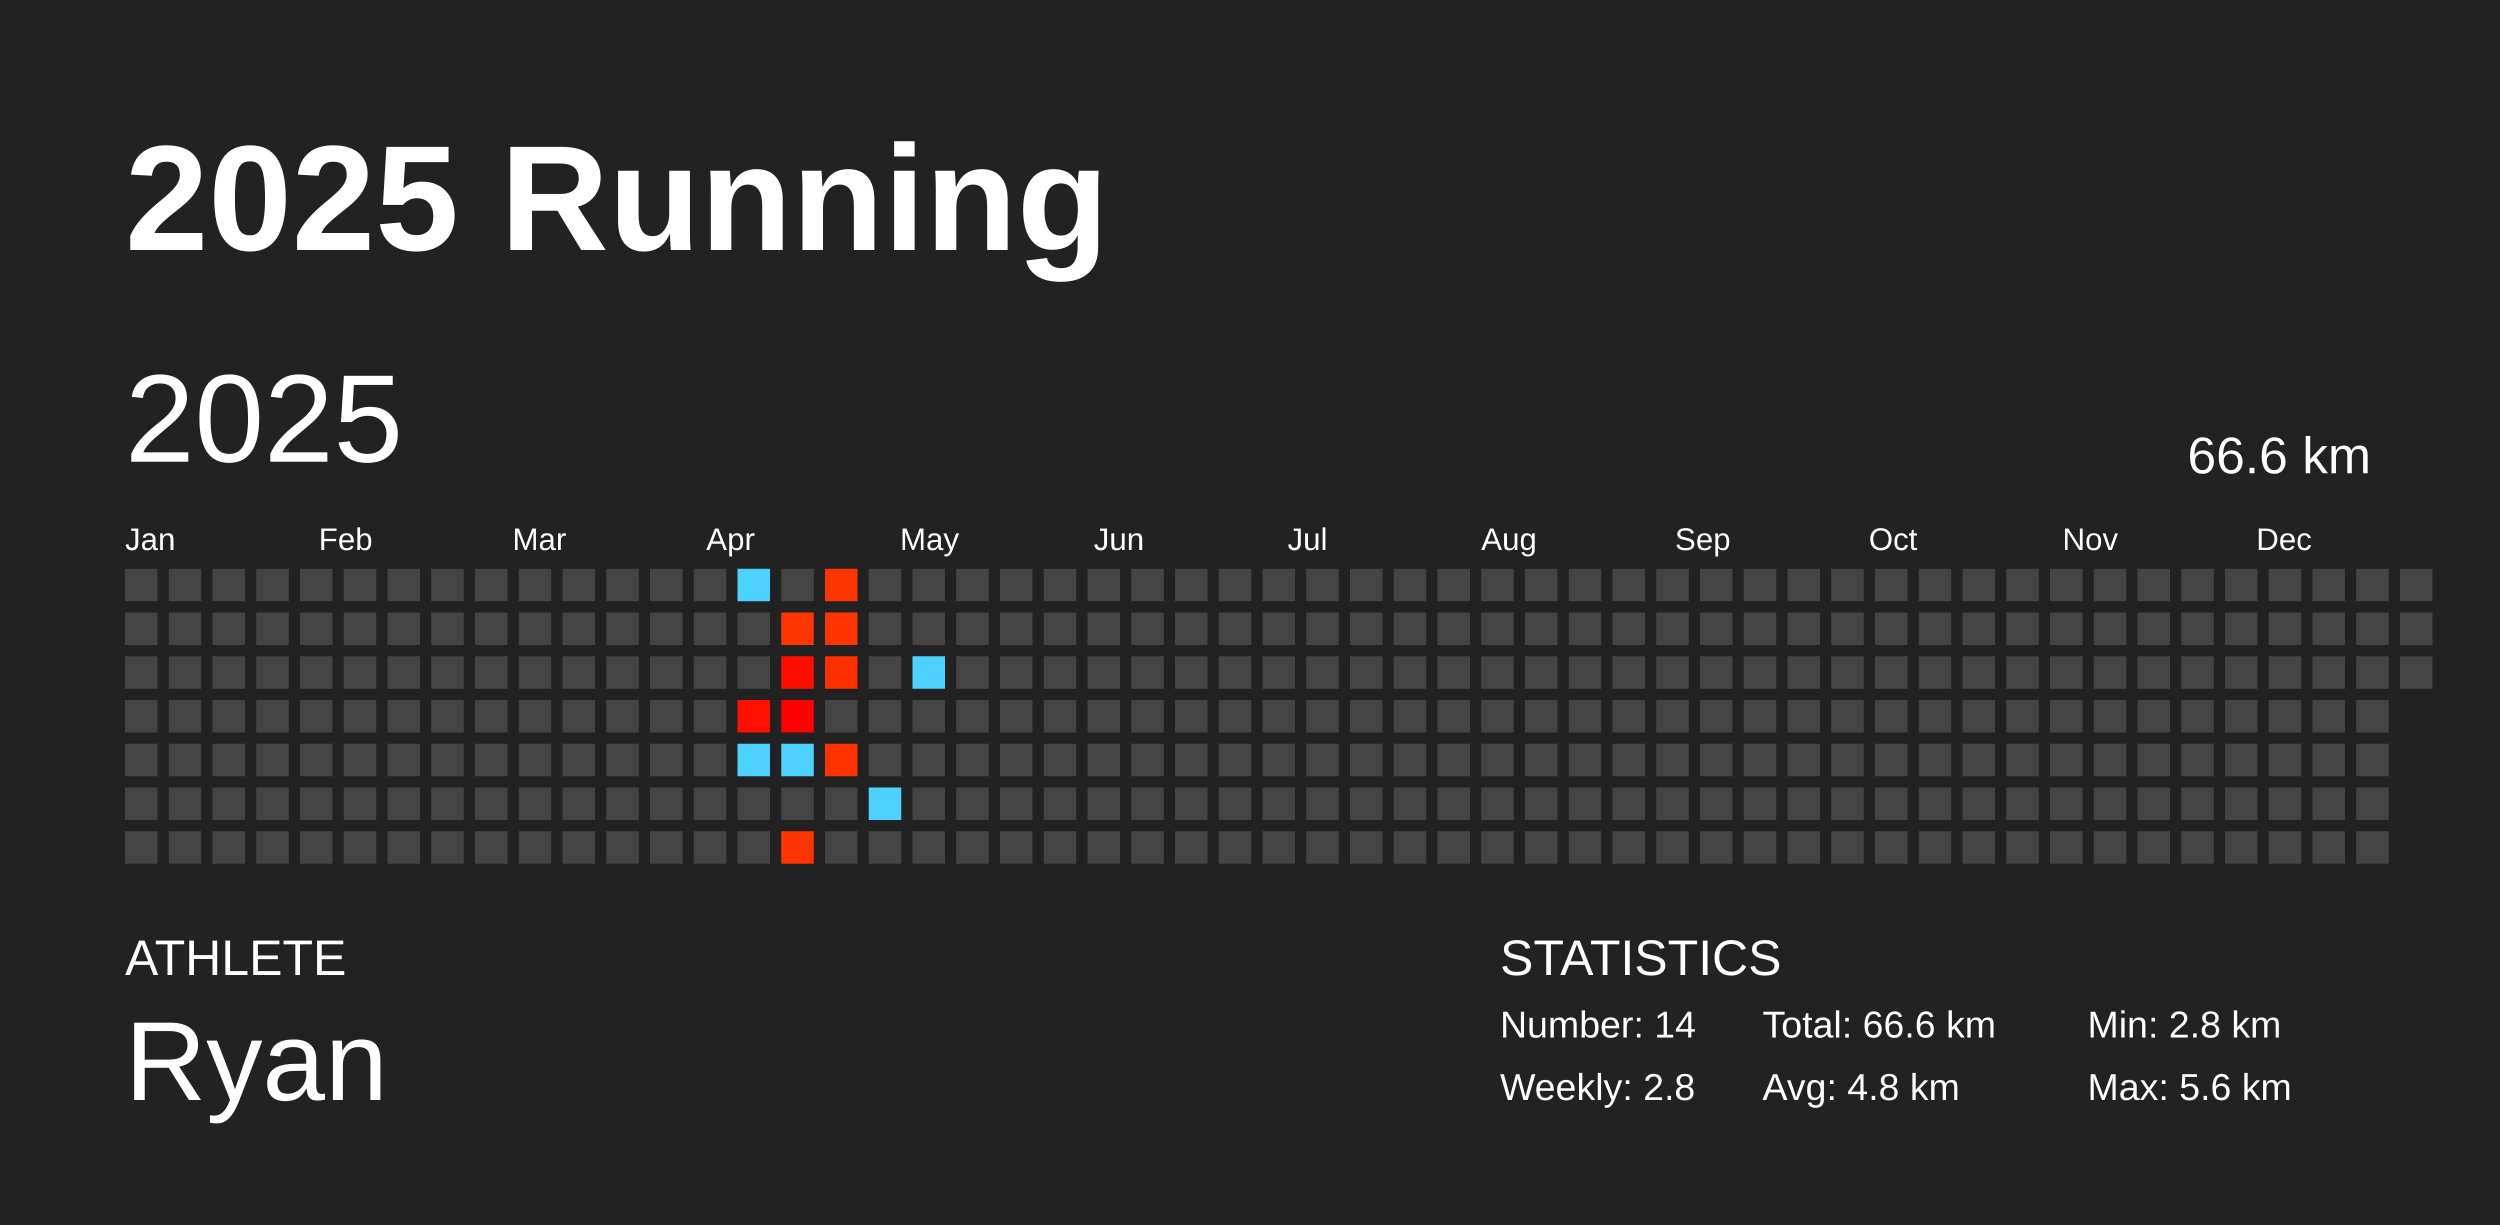
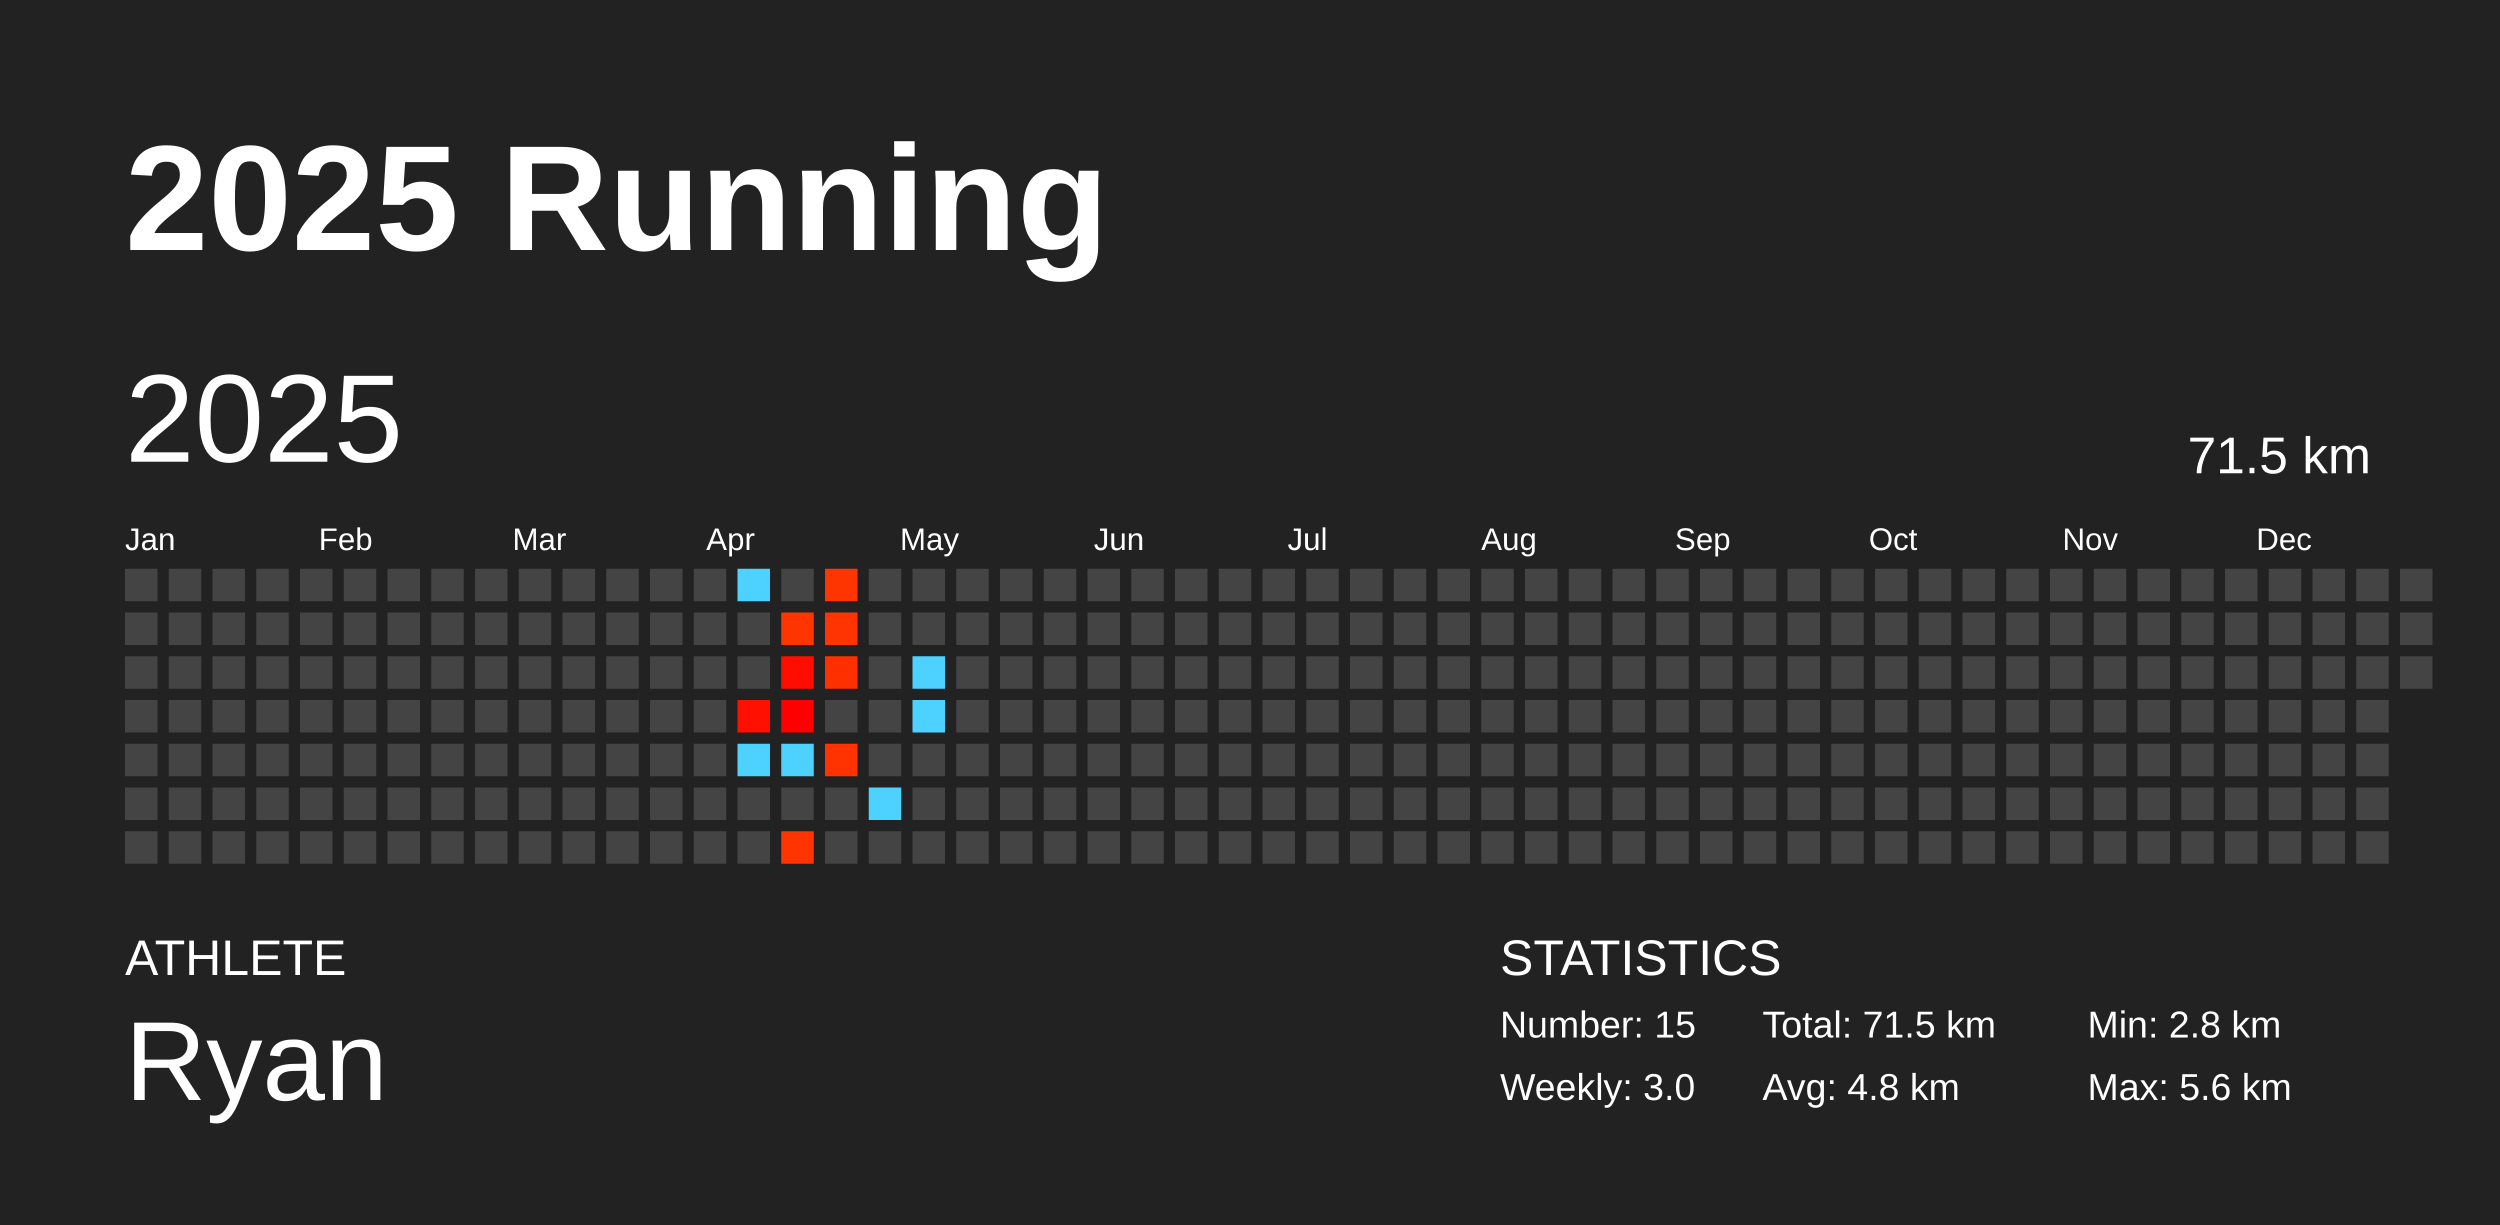
<svg xmlns="http://www.w3.org/2000/svg" baseProfile="full" height="98mm" version="1.1" viewBox="0,0,200,98" width="200mm">
  <defs />
  <rect fill="#222222" height="98" width="200" x="0" y="0" />
  <text fill="#FFFFFF" style="font-size:12px; font-family:Arial; font-weight:bold;" x="10" y="20">2025 Running</text>
  <text fill="#FFFFFF" style="font-size:4px; font-family:Arial" x="10" y="78">ATHLETE</text>
  <text fill="#FFFFFF" style="font-size:9px; font-family:Arial" x="10" y="88">Ryan</text>
  <text fill="#FFFFFF" style="font-size:4px; font-family:Arial" x="120" y="78">STATISTICS</text>
-   <text fill="#FFFFFF" style="font-size:3px; font-family:Arial" x="120" y="83">Number: 14</text>
-   <text fill="#FFFFFF" style="font-size:3px; font-family:Arial" x="120" y="88">Weekly: 2.8</text>
-   <text fill="#FFFFFF" style="font-size:3px; font-family:Arial" x="141" y="83">Total: 66.6 km</text>
+   <text fill="#FFFFFF" style="font-size:3px; font-family:Arial" x="120" y="83">Number: 15</text>
+   <text fill="#FFFFFF" style="font-size:3px; font-family:Arial" x="120" y="88">Weekly: 3.0</text>
+   <text fill="#FFFFFF" style="font-size:3px; font-family:Arial" x="141" y="83">Total: 71.5 km</text>
  <text fill="#FFFFFF" style="font-size:3px; font-family:Arial" x="141" y="88">Avg: 4.8 km</text>
  <text fill="#FFFFFF" style="font-size:3px; font-family:Arial" x="167" y="83">Min: 2.8 km</text>
  <text fill="#FFFFFF" style="font-size:3px; font-family:Arial" x="167" y="88">Max: 5.6 km</text>
  <text dominant-baseline="hanging" fill="#FFFFFF" style="font-size:10.0px; font-family:Arial;" x="10" y="30">2025</text>
-   <text dominant-baseline="hanging" fill="#FFFFFF" style="font-size:4.125px; font-family:Arial;" x="175" y="35">66.6 km</text>
+   <text dominant-baseline="hanging" fill="#FFFFFF" style="font-size:4.125px; font-family:Arial;" x="175" y="35">71.5 km</text>
  <text fill="#FFFFFF" style="font-size:2.5px; font-family:Arial" x="10.0" y="44">Jan</text>
  <text fill="#FFFFFF" style="font-size:2.5px; font-family:Arial" x="25.5" y="44">Feb</text>
  <text fill="#FFFFFF" style="font-size:2.5px; font-family:Arial" x="41.0" y="44">Mar</text>
  <text fill="#FFFFFF" style="font-size:2.5px; font-family:Arial" x="56.5" y="44">Apr</text>
  <text fill="#FFFFFF" style="font-size:2.5px; font-family:Arial" x="72.0" y="44">May</text>
  <text fill="#FFFFFF" style="font-size:2.5px; font-family:Arial" x="87.5" y="44">Jun</text>
  <text fill="#FFFFFF" style="font-size:2.5px; font-family:Arial" x="103.0" y="44">Jul</text>
  <text fill="#FFFFFF" style="font-size:2.5px; font-family:Arial" x="118.5" y="44">Aug</text>
  <text fill="#FFFFFF" style="font-size:2.5px; font-family:Arial" x="134.0" y="44">Sep</text>
  <text fill="#FFFFFF" style="font-size:2.5px; font-family:Arial" x="149.5" y="44">Oct</text>
  <text fill="#FFFFFF" style="font-size:2.5px; font-family:Arial" x="165.0" y="44">Nov</text>
  <text fill="#FFFFFF" style="font-size:2.5px; font-family:Arial" x="180.5" y="44">Dec</text>
  <rect fill="#444444" height="2.6" width="2.6" x="10.0" y="45.5" />
  <rect fill="#444444" height="2.6" width="2.6" x="10.0" y="49.0" />
  <rect fill="#444444" height="2.6" width="2.6" x="10.0" y="52.5" />
  <rect fill="#444444" height="2.6" width="2.6" x="10.0" y="56.0" />
  <rect fill="#444444" height="2.6" width="2.6" x="10.0" y="59.5" />
  <rect fill="#444444" height="2.6" width="2.6" x="10.0" y="63.0" />
  <rect fill="#444444" height="2.6" width="2.6" x="10.0" y="66.5" />
  <rect fill="#444444" height="2.6" width="2.6" x="13.5" y="45.5" />
  <rect fill="#444444" height="2.6" width="2.6" x="13.5" y="49.0" />
  <rect fill="#444444" height="2.6" width="2.6" x="13.5" y="52.5" />
  <rect fill="#444444" height="2.6" width="2.6" x="13.5" y="56.0" />
  <rect fill="#444444" height="2.6" width="2.6" x="13.5" y="59.5" />
  <rect fill="#444444" height="2.6" width="2.6" x="13.5" y="63.0" />
  <rect fill="#444444" height="2.6" width="2.6" x="13.5" y="66.5" />
  <rect fill="#444444" height="2.6" width="2.6" x="17.0" y="45.5" />
  <rect fill="#444444" height="2.6" width="2.6" x="17.0" y="49.0" />
  <rect fill="#444444" height="2.6" width="2.6" x="17.0" y="52.5" />
  <rect fill="#444444" height="2.6" width="2.6" x="17.0" y="56.0" />
  <rect fill="#444444" height="2.6" width="2.6" x="17.0" y="59.5" />
  <rect fill="#444444" height="2.6" width="2.6" x="17.0" y="63.0" />
  <rect fill="#444444" height="2.6" width="2.6" x="17.0" y="66.5" />
  <rect fill="#444444" height="2.6" width="2.6" x="20.5" y="45.5" />
  <rect fill="#444444" height="2.6" width="2.6" x="20.5" y="49.0" />
  <rect fill="#444444" height="2.6" width="2.6" x="20.5" y="52.5" />
  <rect fill="#444444" height="2.6" width="2.6" x="20.5" y="56.0" />
  <rect fill="#444444" height="2.6" width="2.6" x="20.5" y="59.5" />
  <rect fill="#444444" height="2.6" width="2.6" x="20.5" y="63.0" />
  <rect fill="#444444" height="2.6" width="2.6" x="20.5" y="66.5" />
  <rect fill="#444444" height="2.6" width="2.6" x="24.0" y="45.5" />
  <rect fill="#444444" height="2.6" width="2.6" x="24.0" y="49.0" />
  <rect fill="#444444" height="2.6" width="2.6" x="24.0" y="52.5" />
  <rect fill="#444444" height="2.6" width="2.6" x="24.0" y="56.0" />
  <rect fill="#444444" height="2.6" width="2.6" x="24.0" y="59.5" />
  <rect fill="#444444" height="2.6" width="2.6" x="24.0" y="63.0" />
  <rect fill="#444444" height="2.6" width="2.6" x="24.0" y="66.5" />
  <rect fill="#444444" height="2.6" width="2.6" x="27.5" y="45.5" />
  <rect fill="#444444" height="2.6" width="2.6" x="27.5" y="49.0" />
  <rect fill="#444444" height="2.6" width="2.6" x="27.5" y="52.5" />
  <rect fill="#444444" height="2.6" width="2.6" x="27.5" y="56.0" />
  <rect fill="#444444" height="2.6" width="2.6" x="27.5" y="59.5" />
  <rect fill="#444444" height="2.6" width="2.6" x="27.5" y="63.0" />
  <rect fill="#444444" height="2.6" width="2.6" x="27.5" y="66.5" />
  <rect fill="#444444" height="2.6" width="2.6" x="31.0" y="45.5" />
  <rect fill="#444444" height="2.6" width="2.6" x="31.0" y="49.0" />
  <rect fill="#444444" height="2.6" width="2.6" x="31.0" y="52.5" />
  <rect fill="#444444" height="2.6" width="2.6" x="31.0" y="56.0" />
  <rect fill="#444444" height="2.6" width="2.6" x="31.0" y="59.5" />
  <rect fill="#444444" height="2.6" width="2.6" x="31.0" y="63.0" />
  <rect fill="#444444" height="2.6" width="2.6" x="31.0" y="66.5" />
  <rect fill="#444444" height="2.6" width="2.6" x="34.5" y="45.5" />
  <rect fill="#444444" height="2.6" width="2.6" x="34.5" y="49.0" />
  <rect fill="#444444" height="2.6" width="2.6" x="34.5" y="52.5" />
  <rect fill="#444444" height="2.6" width="2.6" x="34.5" y="56.0" />
  <rect fill="#444444" height="2.6" width="2.6" x="34.5" y="59.5" />
  <rect fill="#444444" height="2.6" width="2.6" x="34.5" y="63.0" />
  <rect fill="#444444" height="2.6" width="2.6" x="34.5" y="66.5" />
  <rect fill="#444444" height="2.6" width="2.6" x="38.0" y="45.5" />
  <rect fill="#444444" height="2.6" width="2.6" x="38.0" y="49.0" />
  <rect fill="#444444" height="2.6" width="2.6" x="38.0" y="52.5" />
  <rect fill="#444444" height="2.6" width="2.6" x="38.0" y="56.0" />
  <rect fill="#444444" height="2.6" width="2.6" x="38.0" y="59.5" />
  <rect fill="#444444" height="2.6" width="2.6" x="38.0" y="63.0" />
  <rect fill="#444444" height="2.6" width="2.6" x="38.0" y="66.5" />
  <rect fill="#444444" height="2.6" width="2.6" x="41.5" y="45.5" />
  <rect fill="#444444" height="2.6" width="2.6" x="41.5" y="49.0" />
  <rect fill="#444444" height="2.6" width="2.6" x="41.5" y="52.5" />
  <rect fill="#444444" height="2.6" width="2.6" x="41.5" y="56.0" />
  <rect fill="#444444" height="2.6" width="2.6" x="41.5" y="59.5" />
  <rect fill="#444444" height="2.6" width="2.6" x="41.5" y="63.0" />
  <rect fill="#444444" height="2.6" width="2.6" x="41.5" y="66.5" />
  <rect fill="#444444" height="2.6" width="2.6" x="45.0" y="45.5" />
  <rect fill="#444444" height="2.6" width="2.6" x="45.0" y="49.0" />
  <rect fill="#444444" height="2.6" width="2.6" x="45.0" y="52.5" />
  <rect fill="#444444" height="2.6" width="2.6" x="45.0" y="56.0" />
  <rect fill="#444444" height="2.6" width="2.6" x="45.0" y="59.5" />
  <rect fill="#444444" height="2.6" width="2.6" x="45.0" y="63.0" />
  <rect fill="#444444" height="2.6" width="2.6" x="45.0" y="66.5" />
  <rect fill="#444444" height="2.6" width="2.6" x="48.5" y="45.5" />
  <rect fill="#444444" height="2.6" width="2.6" x="48.5" y="49.0" />
  <rect fill="#444444" height="2.6" width="2.6" x="48.5" y="52.5" />
  <rect fill="#444444" height="2.6" width="2.6" x="48.5" y="56.0" />
  <rect fill="#444444" height="2.6" width="2.6" x="48.5" y="59.5" />
  <rect fill="#444444" height="2.6" width="2.6" x="48.5" y="63.0" />
  <rect fill="#444444" height="2.6" width="2.6" x="48.5" y="66.5" />
  <rect fill="#444444" height="2.6" width="2.6" x="52.0" y="45.5" />
  <rect fill="#444444" height="2.6" width="2.6" x="52.0" y="49.0" />
  <rect fill="#444444" height="2.6" width="2.6" x="52.0" y="52.5" />
  <rect fill="#444444" height="2.6" width="2.6" x="52.0" y="56.0" />
  <rect fill="#444444" height="2.6" width="2.6" x="52.0" y="59.5" />
  <rect fill="#444444" height="2.6" width="2.6" x="52.0" y="63.0" />
  <rect fill="#444444" height="2.6" width="2.6" x="52.0" y="66.5" />
  <rect fill="#444444" height="2.6" width="2.6" x="55.5" y="45.5" />
  <rect fill="#444444" height="2.6" width="2.6" x="55.5" y="49.0" />
  <rect fill="#444444" height="2.6" width="2.6" x="55.5" y="52.5" />
  <rect fill="#444444" height="2.6" width="2.6" x="55.5" y="56.0" />
  <rect fill="#444444" height="2.6" width="2.6" x="55.5" y="59.5" />
  <rect fill="#444444" height="2.6" width="2.6" x="55.5" y="63.0" />
  <rect fill="#444444" height="2.6" width="2.6" x="55.5" y="66.5" />
  <rect fill="#4dd2ff" height="2.6" width="2.6" x="59.0" y="45.5" />
  <rect fill="#444444" height="2.6" width="2.6" x="59.0" y="49.0" />
  <rect fill="#444444" height="2.6" width="2.6" x="59.0" y="52.5" />
  <rect fill="#ff1000" height="2.6" width="2.6" x="59.0" y="56.0" />
  <rect fill="#4dd2ff" height="2.6" width="2.6" x="59.0" y="59.5" />
  <rect fill="#444444" height="2.6" width="2.6" x="59.0" y="63.0" />
  <rect fill="#444444" height="2.6" width="2.6" x="59.0" y="66.5" />
  <rect fill="#444444" height="2.6" width="2.6" x="62.5" y="45.5" />
  <rect fill="#ff3500" height="2.6" width="2.6" x="62.5" y="49.0" />
  <rect fill="#ff0e00" height="2.6" width="2.6" x="62.5" y="52.5" />
  <rect fill="#ff0000" height="2.6" width="2.6" x="62.5" y="56.0" />
  <rect fill="#4dd2ff" height="2.6" width="2.6" x="62.5" y="59.5" />
  <rect fill="#444444" height="2.6" width="2.6" x="62.5" y="63.0" />
  <rect fill="#ff3400" height="2.6" width="2.6" x="62.5" y="66.5" />
  <rect fill="#ff3500" height="2.6" width="2.6" x="66.0" y="45.5" />
  <rect fill="#ff3400" height="2.6" width="2.6" x="66.0" y="49.0" />
  <rect fill="#ff2f00" height="2.6" width="2.6" x="66.0" y="52.5" />
  <rect fill="#444444" height="2.6" width="2.6" x="66.0" y="56.0" />
  <rect fill="#ff3200" height="2.6" width="2.6" x="66.0" y="59.5" />
  <rect fill="#444444" height="2.6" width="2.6" x="66.0" y="63.0" />
  <rect fill="#444444" height="2.6" width="2.6" x="66.0" y="66.5" />
  <rect fill="#444444" height="2.6" width="2.6" x="69.5" y="45.5" />
  <rect fill="#444444" height="2.6" width="2.6" x="69.5" y="49.0" />
  <rect fill="#444444" height="2.6" width="2.6" x="69.5" y="52.5" />
  <rect fill="#444444" height="2.6" width="2.6" x="69.5" y="56.0" />
  <rect fill="#444444" height="2.6" width="2.6" x="69.5" y="59.5" />
  <rect fill="#4dd2ff" height="2.6" width="2.6" x="69.5" y="63.0" />
  <rect fill="#444444" height="2.6" width="2.6" x="69.5" y="66.5" />
  <rect fill="#444444" height="2.6" width="2.6" x="73.0" y="45.5" />
  <rect fill="#444444" height="2.6" width="2.6" x="73.0" y="49.0" />
  <rect fill="#4dd2ff" height="2.6" width="2.6" x="73.0" y="52.5" />
-   <rect fill="#444444" height="2.6" width="2.6" x="73.0" y="56.0" />
+   <rect fill="#4dd2ff" height="2.6" width="2.6" x="73.0" y="56.0" />
  <rect fill="#444444" height="2.6" width="2.6" x="73.0" y="59.5" />
  <rect fill="#444444" height="2.6" width="2.6" x="73.0" y="63.0" />
  <rect fill="#444444" height="2.6" width="2.6" x="73.0" y="66.5" />
  <rect fill="#444444" height="2.6" width="2.6" x="76.5" y="45.5" />
  <rect fill="#444444" height="2.6" width="2.6" x="76.5" y="49.0" />
  <rect fill="#444444" height="2.6" width="2.6" x="76.5" y="52.5" />
  <rect fill="#444444" height="2.6" width="2.6" x="76.5" y="56.0" />
  <rect fill="#444444" height="2.6" width="2.6" x="76.5" y="59.5" />
  <rect fill="#444444" height="2.6" width="2.6" x="76.5" y="63.0" />
  <rect fill="#444444" height="2.6" width="2.6" x="76.5" y="66.5" />
  <rect fill="#444444" height="2.6" width="2.6" x="80.0" y="45.5" />
  <rect fill="#444444" height="2.6" width="2.6" x="80.0" y="49.0" />
  <rect fill="#444444" height="2.6" width="2.6" x="80.0" y="52.5" />
  <rect fill="#444444" height="2.6" width="2.6" x="80.0" y="56.0" />
  <rect fill="#444444" height="2.6" width="2.6" x="80.0" y="59.5" />
  <rect fill="#444444" height="2.6" width="2.6" x="80.0" y="63.0" />
  <rect fill="#444444" height="2.6" width="2.6" x="80.0" y="66.5" />
  <rect fill="#444444" height="2.6" width="2.6" x="83.5" y="45.5" />
  <rect fill="#444444" height="2.6" width="2.6" x="83.5" y="49.0" />
  <rect fill="#444444" height="2.6" width="2.6" x="83.5" y="52.5" />
  <rect fill="#444444" height="2.6" width="2.6" x="83.5" y="56.0" />
  <rect fill="#444444" height="2.6" width="2.6" x="83.5" y="59.5" />
  <rect fill="#444444" height="2.6" width="2.6" x="83.5" y="63.0" />
  <rect fill="#444444" height="2.6" width="2.6" x="83.5" y="66.5" />
  <rect fill="#444444" height="2.6" width="2.6" x="87.0" y="45.5" />
  <rect fill="#444444" height="2.6" width="2.6" x="87.0" y="49.0" />
  <rect fill="#444444" height="2.6" width="2.6" x="87.0" y="52.5" />
  <rect fill="#444444" height="2.6" width="2.6" x="87.0" y="56.0" />
  <rect fill="#444444" height="2.6" width="2.6" x="87.0" y="59.5" />
  <rect fill="#444444" height="2.6" width="2.6" x="87.0" y="63.0" />
  <rect fill="#444444" height="2.6" width="2.6" x="87.0" y="66.5" />
  <rect fill="#444444" height="2.6" width="2.6" x="90.5" y="45.5" />
  <rect fill="#444444" height="2.6" width="2.6" x="90.5" y="49.0" />
  <rect fill="#444444" height="2.6" width="2.6" x="90.5" y="52.5" />
  <rect fill="#444444" height="2.6" width="2.6" x="90.5" y="56.0" />
  <rect fill="#444444" height="2.6" width="2.6" x="90.5" y="59.5" />
  <rect fill="#444444" height="2.6" width="2.6" x="90.5" y="63.0" />
  <rect fill="#444444" height="2.6" width="2.6" x="90.5" y="66.5" />
  <rect fill="#444444" height="2.6" width="2.6" x="94.0" y="45.5" />
  <rect fill="#444444" height="2.6" width="2.6" x="94.0" y="49.0" />
  <rect fill="#444444" height="2.6" width="2.6" x="94.0" y="52.5" />
  <rect fill="#444444" height="2.6" width="2.6" x="94.0" y="56.0" />
  <rect fill="#444444" height="2.6" width="2.6" x="94.0" y="59.5" />
  <rect fill="#444444" height="2.6" width="2.6" x="94.0" y="63.0" />
  <rect fill="#444444" height="2.6" width="2.6" x="94.0" y="66.5" />
  <rect fill="#444444" height="2.6" width="2.6" x="97.5" y="45.5" />
  <rect fill="#444444" height="2.6" width="2.6" x="97.5" y="49.0" />
  <rect fill="#444444" height="2.6" width="2.6" x="97.5" y="52.5" />
  <rect fill="#444444" height="2.6" width="2.6" x="97.5" y="56.0" />
  <rect fill="#444444" height="2.6" width="2.6" x="97.5" y="59.5" />
  <rect fill="#444444" height="2.6" width="2.6" x="97.5" y="63.0" />
  <rect fill="#444444" height="2.6" width="2.6" x="97.5" y="66.5" />
  <rect fill="#444444" height="2.6" width="2.6" x="101.0" y="45.5" />
  <rect fill="#444444" height="2.6" width="2.6" x="101.0" y="49.0" />
  <rect fill="#444444" height="2.6" width="2.6" x="101.0" y="52.5" />
  <rect fill="#444444" height="2.6" width="2.6" x="101.0" y="56.0" />
  <rect fill="#444444" height="2.6" width="2.6" x="101.0" y="59.5" />
  <rect fill="#444444" height="2.6" width="2.6" x="101.0" y="63.0" />
  <rect fill="#444444" height="2.6" width="2.6" x="101.0" y="66.5" />
  <rect fill="#444444" height="2.6" width="2.6" x="104.5" y="45.5" />
  <rect fill="#444444" height="2.6" width="2.6" x="104.5" y="49.0" />
  <rect fill="#444444" height="2.6" width="2.6" x="104.5" y="52.5" />
  <rect fill="#444444" height="2.6" width="2.6" x="104.5" y="56.0" />
  <rect fill="#444444" height="2.6" width="2.6" x="104.5" y="59.5" />
  <rect fill="#444444" height="2.6" width="2.6" x="104.5" y="63.0" />
  <rect fill="#444444" height="2.6" width="2.6" x="104.5" y="66.5" />
  <rect fill="#444444" height="2.6" width="2.6" x="108.0" y="45.5" />
  <rect fill="#444444" height="2.6" width="2.6" x="108.0" y="49.0" />
  <rect fill="#444444" height="2.6" width="2.6" x="108.0" y="52.5" />
  <rect fill="#444444" height="2.6" width="2.6" x="108.0" y="56.0" />
  <rect fill="#444444" height="2.6" width="2.6" x="108.0" y="59.5" />
  <rect fill="#444444" height="2.6" width="2.6" x="108.0" y="63.0" />
  <rect fill="#444444" height="2.6" width="2.6" x="108.0" y="66.5" />
  <rect fill="#444444" height="2.6" width="2.6" x="111.5" y="45.5" />
  <rect fill="#444444" height="2.6" width="2.6" x="111.5" y="49.0" />
  <rect fill="#444444" height="2.6" width="2.6" x="111.5" y="52.5" />
  <rect fill="#444444" height="2.6" width="2.6" x="111.5" y="56.0" />
  <rect fill="#444444" height="2.6" width="2.6" x="111.5" y="59.5" />
  <rect fill="#444444" height="2.6" width="2.6" x="111.5" y="63.0" />
  <rect fill="#444444" height="2.6" width="2.6" x="111.5" y="66.5" />
  <rect fill="#444444" height="2.6" width="2.6" x="115.0" y="45.5" />
  <rect fill="#444444" height="2.6" width="2.6" x="115.0" y="49.0" />
  <rect fill="#444444" height="2.6" width="2.6" x="115.0" y="52.5" />
  <rect fill="#444444" height="2.6" width="2.6" x="115.0" y="56.0" />
  <rect fill="#444444" height="2.6" width="2.6" x="115.0" y="59.5" />
  <rect fill="#444444" height="2.6" width="2.6" x="115.0" y="63.0" />
  <rect fill="#444444" height="2.6" width="2.6" x="115.0" y="66.5" />
  <rect fill="#444444" height="2.6" width="2.6" x="118.5" y="45.5" />
  <rect fill="#444444" height="2.6" width="2.6" x="118.5" y="49.0" />
  <rect fill="#444444" height="2.6" width="2.6" x="118.5" y="52.5" />
  <rect fill="#444444" height="2.6" width="2.6" x="118.5" y="56.0" />
  <rect fill="#444444" height="2.6" width="2.6" x="118.5" y="59.5" />
  <rect fill="#444444" height="2.6" width="2.6" x="118.5" y="63.0" />
  <rect fill="#444444" height="2.6" width="2.6" x="118.5" y="66.5" />
  <rect fill="#444444" height="2.6" width="2.6" x="122.0" y="45.5" />
  <rect fill="#444444" height="2.6" width="2.6" x="122.0" y="49.0" />
  <rect fill="#444444" height="2.6" width="2.6" x="122.0" y="52.5" />
  <rect fill="#444444" height="2.6" width="2.6" x="122.0" y="56.0" />
  <rect fill="#444444" height="2.6" width="2.6" x="122.0" y="59.5" />
  <rect fill="#444444" height="2.6" width="2.6" x="122.0" y="63.0" />
  <rect fill="#444444" height="2.6" width="2.6" x="122.0" y="66.5" />
  <rect fill="#444444" height="2.6" width="2.6" x="125.5" y="45.5" />
  <rect fill="#444444" height="2.6" width="2.6" x="125.5" y="49.0" />
  <rect fill="#444444" height="2.6" width="2.6" x="125.5" y="52.5" />
  <rect fill="#444444" height="2.6" width="2.6" x="125.5" y="56.0" />
  <rect fill="#444444" height="2.6" width="2.6" x="125.5" y="59.5" />
  <rect fill="#444444" height="2.6" width="2.6" x="125.5" y="63.0" />
  <rect fill="#444444" height="2.6" width="2.6" x="125.5" y="66.5" />
  <rect fill="#444444" height="2.6" width="2.6" x="129.0" y="45.5" />
  <rect fill="#444444" height="2.6" width="2.6" x="129.0" y="49.0" />
  <rect fill="#444444" height="2.6" width="2.6" x="129.0" y="52.5" />
  <rect fill="#444444" height="2.6" width="2.6" x="129.0" y="56.0" />
  <rect fill="#444444" height="2.6" width="2.6" x="129.0" y="59.5" />
  <rect fill="#444444" height="2.6" width="2.6" x="129.0" y="63.0" />
  <rect fill="#444444" height="2.6" width="2.6" x="129.0" y="66.5" />
  <rect fill="#444444" height="2.6" width="2.6" x="132.5" y="45.5" />
  <rect fill="#444444" height="2.6" width="2.6" x="132.5" y="49.0" />
  <rect fill="#444444" height="2.6" width="2.6" x="132.5" y="52.5" />
  <rect fill="#444444" height="2.6" width="2.6" x="132.5" y="56.0" />
  <rect fill="#444444" height="2.6" width="2.6" x="132.5" y="59.5" />
  <rect fill="#444444" height="2.6" width="2.6" x="132.5" y="63.0" />
  <rect fill="#444444" height="2.6" width="2.6" x="132.5" y="66.5" />
  <rect fill="#444444" height="2.6" width="2.6" x="136.0" y="45.5" />
  <rect fill="#444444" height="2.6" width="2.6" x="136.0" y="49.0" />
  <rect fill="#444444" height="2.6" width="2.6" x="136.0" y="52.5" />
  <rect fill="#444444" height="2.6" width="2.6" x="136.0" y="56.0" />
  <rect fill="#444444" height="2.6" width="2.6" x="136.0" y="59.5" />
  <rect fill="#444444" height="2.6" width="2.6" x="136.0" y="63.0" />
  <rect fill="#444444" height="2.6" width="2.6" x="136.0" y="66.5" />
  <rect fill="#444444" height="2.6" width="2.6" x="139.5" y="45.5" />
  <rect fill="#444444" height="2.6" width="2.6" x="139.5" y="49.0" />
  <rect fill="#444444" height="2.6" width="2.6" x="139.5" y="52.5" />
  <rect fill="#444444" height="2.6" width="2.6" x="139.5" y="56.0" />
  <rect fill="#444444" height="2.6" width="2.6" x="139.5" y="59.5" />
  <rect fill="#444444" height="2.6" width="2.6" x="139.5" y="63.0" />
  <rect fill="#444444" height="2.6" width="2.6" x="139.5" y="66.5" />
  <rect fill="#444444" height="2.6" width="2.6" x="143.0" y="45.5" />
  <rect fill="#444444" height="2.6" width="2.6" x="143.0" y="49.0" />
  <rect fill="#444444" height="2.6" width="2.6" x="143.0" y="52.5" />
  <rect fill="#444444" height="2.6" width="2.6" x="143.0" y="56.0" />
  <rect fill="#444444" height="2.6" width="2.6" x="143.0" y="59.5" />
  <rect fill="#444444" height="2.6" width="2.6" x="143.0" y="63.0" />
  <rect fill="#444444" height="2.6" width="2.6" x="143.0" y="66.5" />
  <rect fill="#444444" height="2.6" width="2.6" x="146.5" y="45.5" />
  <rect fill="#444444" height="2.6" width="2.6" x="146.5" y="49.0" />
  <rect fill="#444444" height="2.6" width="2.6" x="146.5" y="52.5" />
  <rect fill="#444444" height="2.6" width="2.6" x="146.5" y="56.0" />
  <rect fill="#444444" height="2.6" width="2.6" x="146.5" y="59.5" />
  <rect fill="#444444" height="2.6" width="2.6" x="146.5" y="63.0" />
  <rect fill="#444444" height="2.6" width="2.6" x="146.5" y="66.5" />
  <rect fill="#444444" height="2.6" width="2.6" x="150.0" y="45.5" />
  <rect fill="#444444" height="2.6" width="2.6" x="150.0" y="49.0" />
  <rect fill="#444444" height="2.6" width="2.6" x="150.0" y="52.5" />
  <rect fill="#444444" height="2.6" width="2.6" x="150.0" y="56.0" />
  <rect fill="#444444" height="2.6" width="2.6" x="150.0" y="59.5" />
  <rect fill="#444444" height="2.6" width="2.6" x="150.0" y="63.0" />
  <rect fill="#444444" height="2.6" width="2.6" x="150.0" y="66.5" />
  <rect fill="#444444" height="2.6" width="2.6" x="153.5" y="45.5" />
  <rect fill="#444444" height="2.6" width="2.6" x="153.5" y="49.0" />
  <rect fill="#444444" height="2.6" width="2.6" x="153.5" y="52.5" />
  <rect fill="#444444" height="2.6" width="2.6" x="153.5" y="56.0" />
  <rect fill="#444444" height="2.6" width="2.6" x="153.5" y="59.5" />
  <rect fill="#444444" height="2.6" width="2.6" x="153.5" y="63.0" />
  <rect fill="#444444" height="2.6" width="2.6" x="153.5" y="66.5" />
  <rect fill="#444444" height="2.6" width="2.6" x="157.0" y="45.5" />
  <rect fill="#444444" height="2.6" width="2.6" x="157.0" y="49.0" />
  <rect fill="#444444" height="2.6" width="2.6" x="157.0" y="52.5" />
  <rect fill="#444444" height="2.6" width="2.6" x="157.0" y="56.0" />
  <rect fill="#444444" height="2.6" width="2.6" x="157.0" y="59.5" />
  <rect fill="#444444" height="2.6" width="2.6" x="157.0" y="63.0" />
  <rect fill="#444444" height="2.6" width="2.6" x="157.0" y="66.5" />
  <rect fill="#444444" height="2.6" width="2.6" x="160.5" y="45.5" />
  <rect fill="#444444" height="2.6" width="2.6" x="160.5" y="49.0" />
  <rect fill="#444444" height="2.6" width="2.6" x="160.5" y="52.5" />
  <rect fill="#444444" height="2.6" width="2.6" x="160.5" y="56.0" />
  <rect fill="#444444" height="2.6" width="2.6" x="160.5" y="59.5" />
  <rect fill="#444444" height="2.6" width="2.6" x="160.5" y="63.0" />
  <rect fill="#444444" height="2.6" width="2.6" x="160.5" y="66.5" />
  <rect fill="#444444" height="2.6" width="2.6" x="164.0" y="45.5" />
  <rect fill="#444444" height="2.6" width="2.6" x="164.0" y="49.0" />
  <rect fill="#444444" height="2.6" width="2.6" x="164.0" y="52.5" />
  <rect fill="#444444" height="2.6" width="2.6" x="164.0" y="56.0" />
  <rect fill="#444444" height="2.6" width="2.6" x="164.0" y="59.5" />
  <rect fill="#444444" height="2.6" width="2.6" x="164.0" y="63.0" />
  <rect fill="#444444" height="2.6" width="2.6" x="164.0" y="66.5" />
  <rect fill="#444444" height="2.6" width="2.6" x="167.5" y="45.5" />
  <rect fill="#444444" height="2.6" width="2.6" x="167.5" y="49.0" />
  <rect fill="#444444" height="2.6" width="2.6" x="167.5" y="52.5" />
  <rect fill="#444444" height="2.6" width="2.6" x="167.5" y="56.0" />
  <rect fill="#444444" height="2.6" width="2.6" x="167.5" y="59.5" />
  <rect fill="#444444" height="2.6" width="2.6" x="167.5" y="63.0" />
  <rect fill="#444444" height="2.6" width="2.6" x="167.5" y="66.5" />
  <rect fill="#444444" height="2.6" width="2.6" x="171.0" y="45.5" />
  <rect fill="#444444" height="2.6" width="2.6" x="171.0" y="49.0" />
  <rect fill="#444444" height="2.6" width="2.6" x="171.0" y="52.5" />
  <rect fill="#444444" height="2.6" width="2.6" x="171.0" y="56.0" />
  <rect fill="#444444" height="2.6" width="2.6" x="171.0" y="59.5" />
  <rect fill="#444444" height="2.6" width="2.6" x="171.0" y="63.0" />
  <rect fill="#444444" height="2.6" width="2.6" x="171.0" y="66.5" />
  <rect fill="#444444" height="2.6" width="2.6" x="174.5" y="45.5" />
  <rect fill="#444444" height="2.6" width="2.6" x="174.5" y="49.0" />
  <rect fill="#444444" height="2.6" width="2.6" x="174.5" y="52.5" />
  <rect fill="#444444" height="2.6" width="2.6" x="174.5" y="56.0" />
  <rect fill="#444444" height="2.6" width="2.6" x="174.5" y="59.5" />
  <rect fill="#444444" height="2.6" width="2.6" x="174.5" y="63.0" />
  <rect fill="#444444" height="2.6" width="2.6" x="174.5" y="66.5" />
  <rect fill="#444444" height="2.6" width="2.6" x="178.0" y="45.5" />
  <rect fill="#444444" height="2.6" width="2.6" x="178.0" y="49.0" />
  <rect fill="#444444" height="2.6" width="2.6" x="178.0" y="52.5" />
  <rect fill="#444444" height="2.6" width="2.6" x="178.0" y="56.0" />
  <rect fill="#444444" height="2.6" width="2.6" x="178.0" y="59.5" />
  <rect fill="#444444" height="2.6" width="2.6" x="178.0" y="63.0" />
  <rect fill="#444444" height="2.6" width="2.6" x="178.0" y="66.5" />
  <rect fill="#444444" height="2.6" width="2.6" x="181.5" y="45.5" />
  <rect fill="#444444" height="2.6" width="2.6" x="181.5" y="49.0" />
  <rect fill="#444444" height="2.6" width="2.6" x="181.5" y="52.5" />
  <rect fill="#444444" height="2.6" width="2.6" x="181.5" y="56.0" />
  <rect fill="#444444" height="2.6" width="2.6" x="181.5" y="59.5" />
  <rect fill="#444444" height="2.6" width="2.6" x="181.5" y="63.0" />
  <rect fill="#444444" height="2.6" width="2.6" x="181.5" y="66.5" />
  <rect fill="#444444" height="2.6" width="2.6" x="185.0" y="45.5" />
  <rect fill="#444444" height="2.6" width="2.6" x="185.0" y="49.0" />
  <rect fill="#444444" height="2.6" width="2.6" x="185.0" y="52.5" />
  <rect fill="#444444" height="2.6" width="2.6" x="185.0" y="56.0" />
  <rect fill="#444444" height="2.6" width="2.6" x="185.0" y="59.5" />
  <rect fill="#444444" height="2.6" width="2.6" x="185.0" y="63.0" />
  <rect fill="#444444" height="2.6" width="2.6" x="185.0" y="66.5" />
  <rect fill="#444444" height="2.6" width="2.6" x="188.5" y="45.5" />
  <rect fill="#444444" height="2.6" width="2.6" x="188.5" y="49.0" />
  <rect fill="#444444" height="2.6" width="2.6" x="188.5" y="52.5" />
  <rect fill="#444444" height="2.6" width="2.6" x="188.5" y="56.0" />
  <rect fill="#444444" height="2.6" width="2.6" x="188.5" y="59.5" />
  <rect fill="#444444" height="2.6" width="2.6" x="188.5" y="63.0" />
  <rect fill="#444444" height="2.6" width="2.6" x="188.5" y="66.5" />
  <rect fill="#444444" height="2.6" width="2.6" x="192.0" y="45.5" />
  <rect fill="#444444" height="2.6" width="2.6" x="192.0" y="49.0" />
  <rect fill="#444444" height="2.6" width="2.6" x="192.0" y="52.5" />
</svg>
